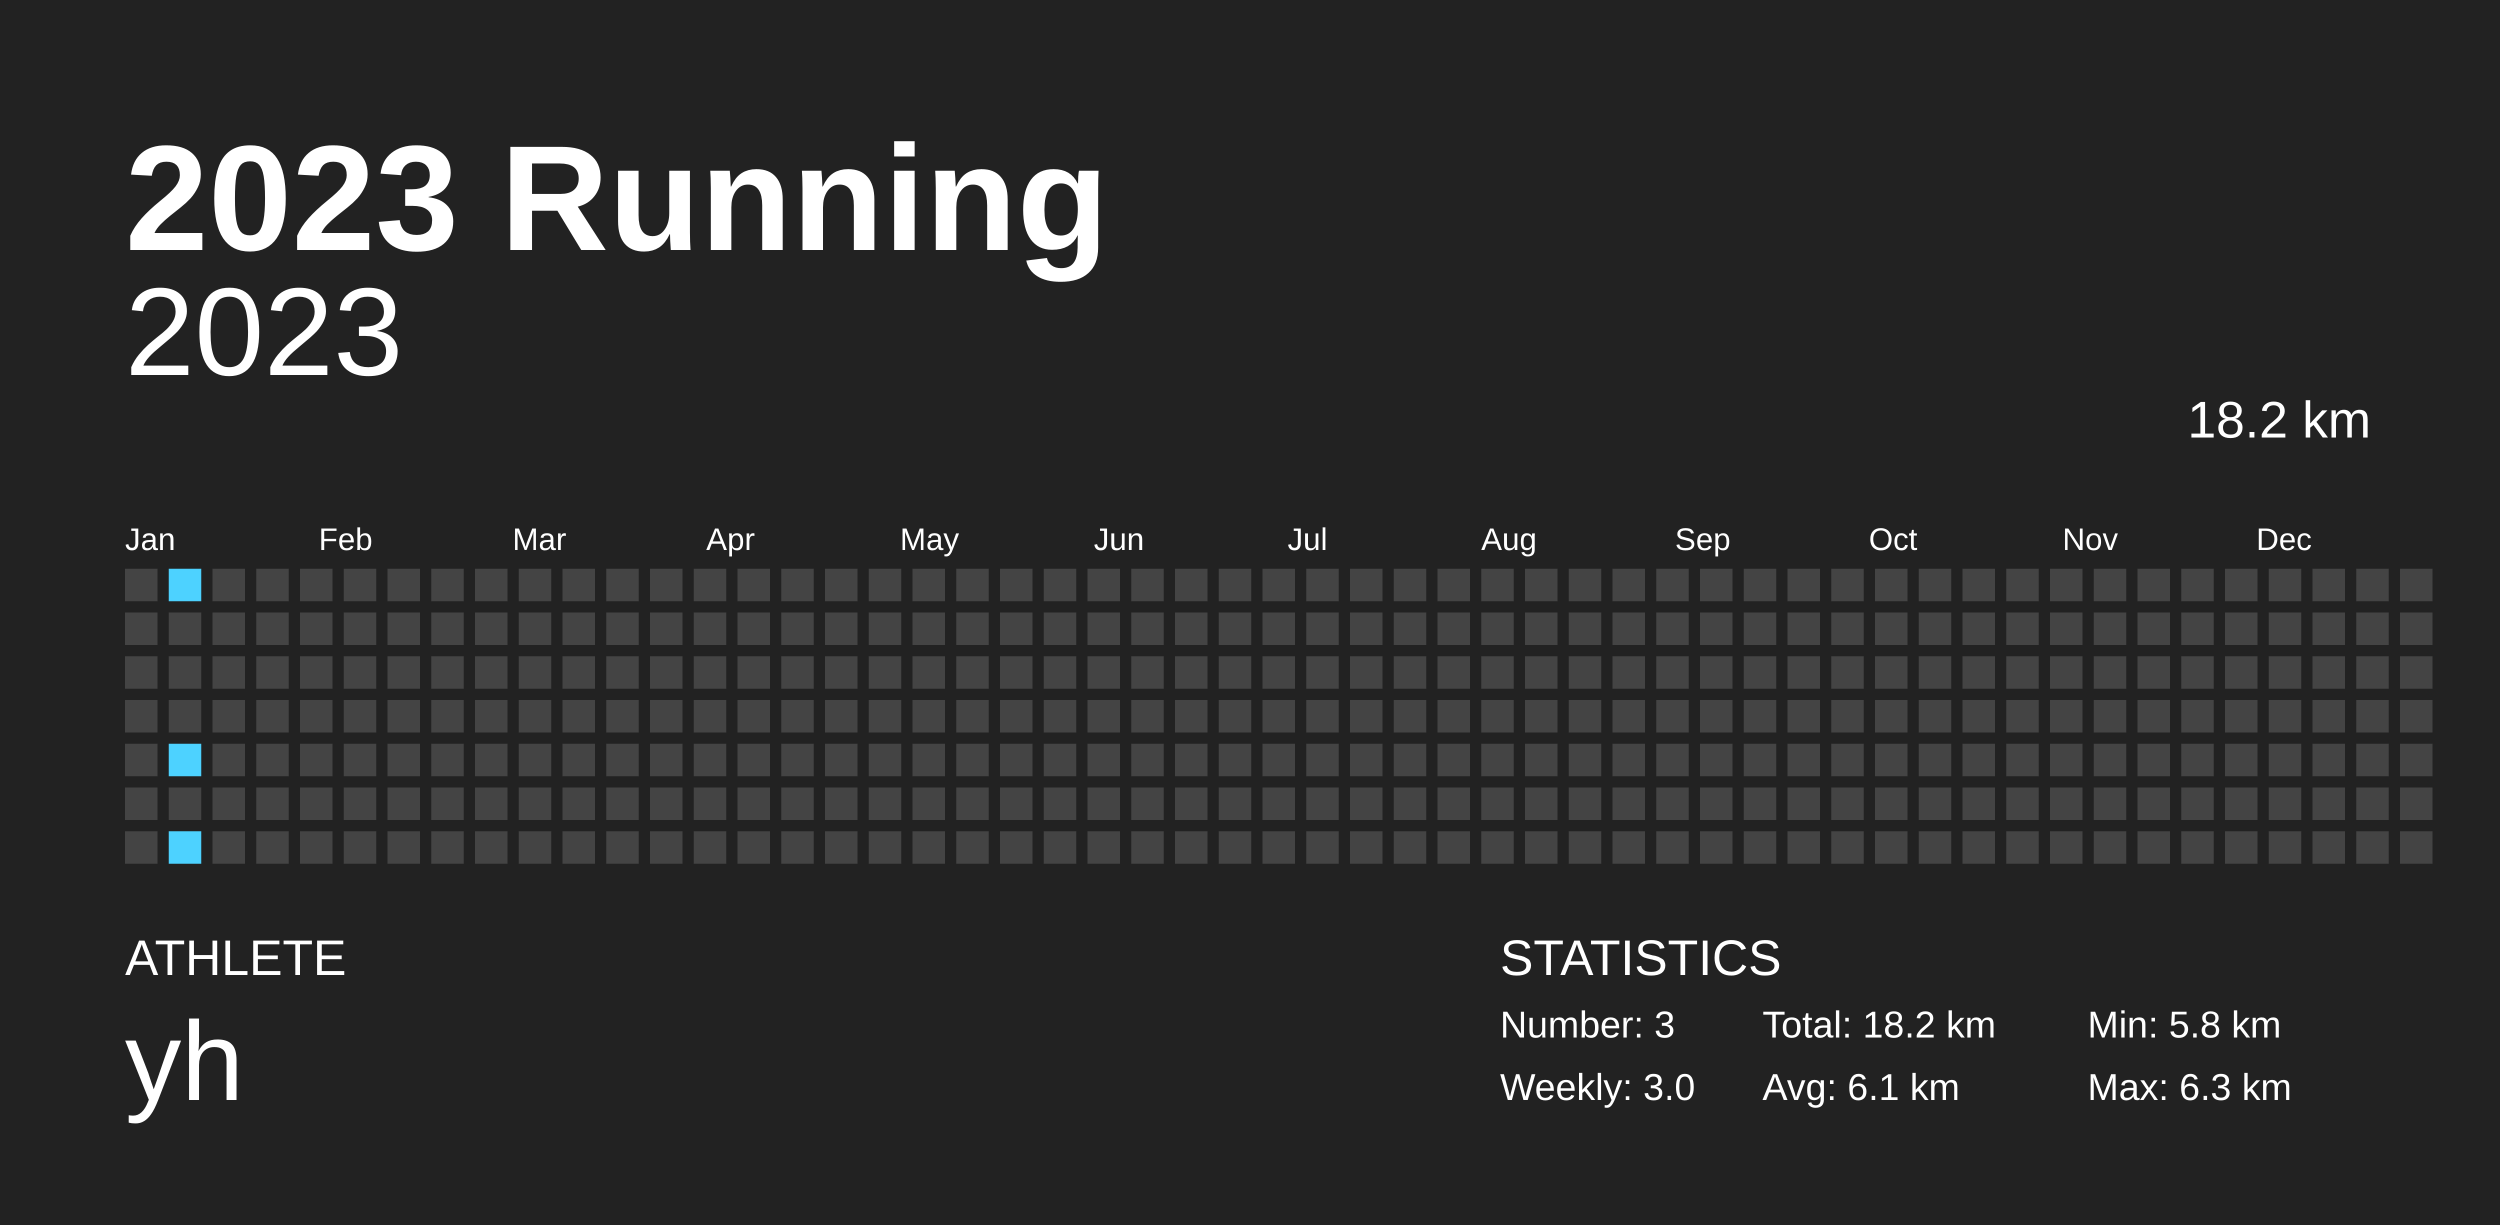
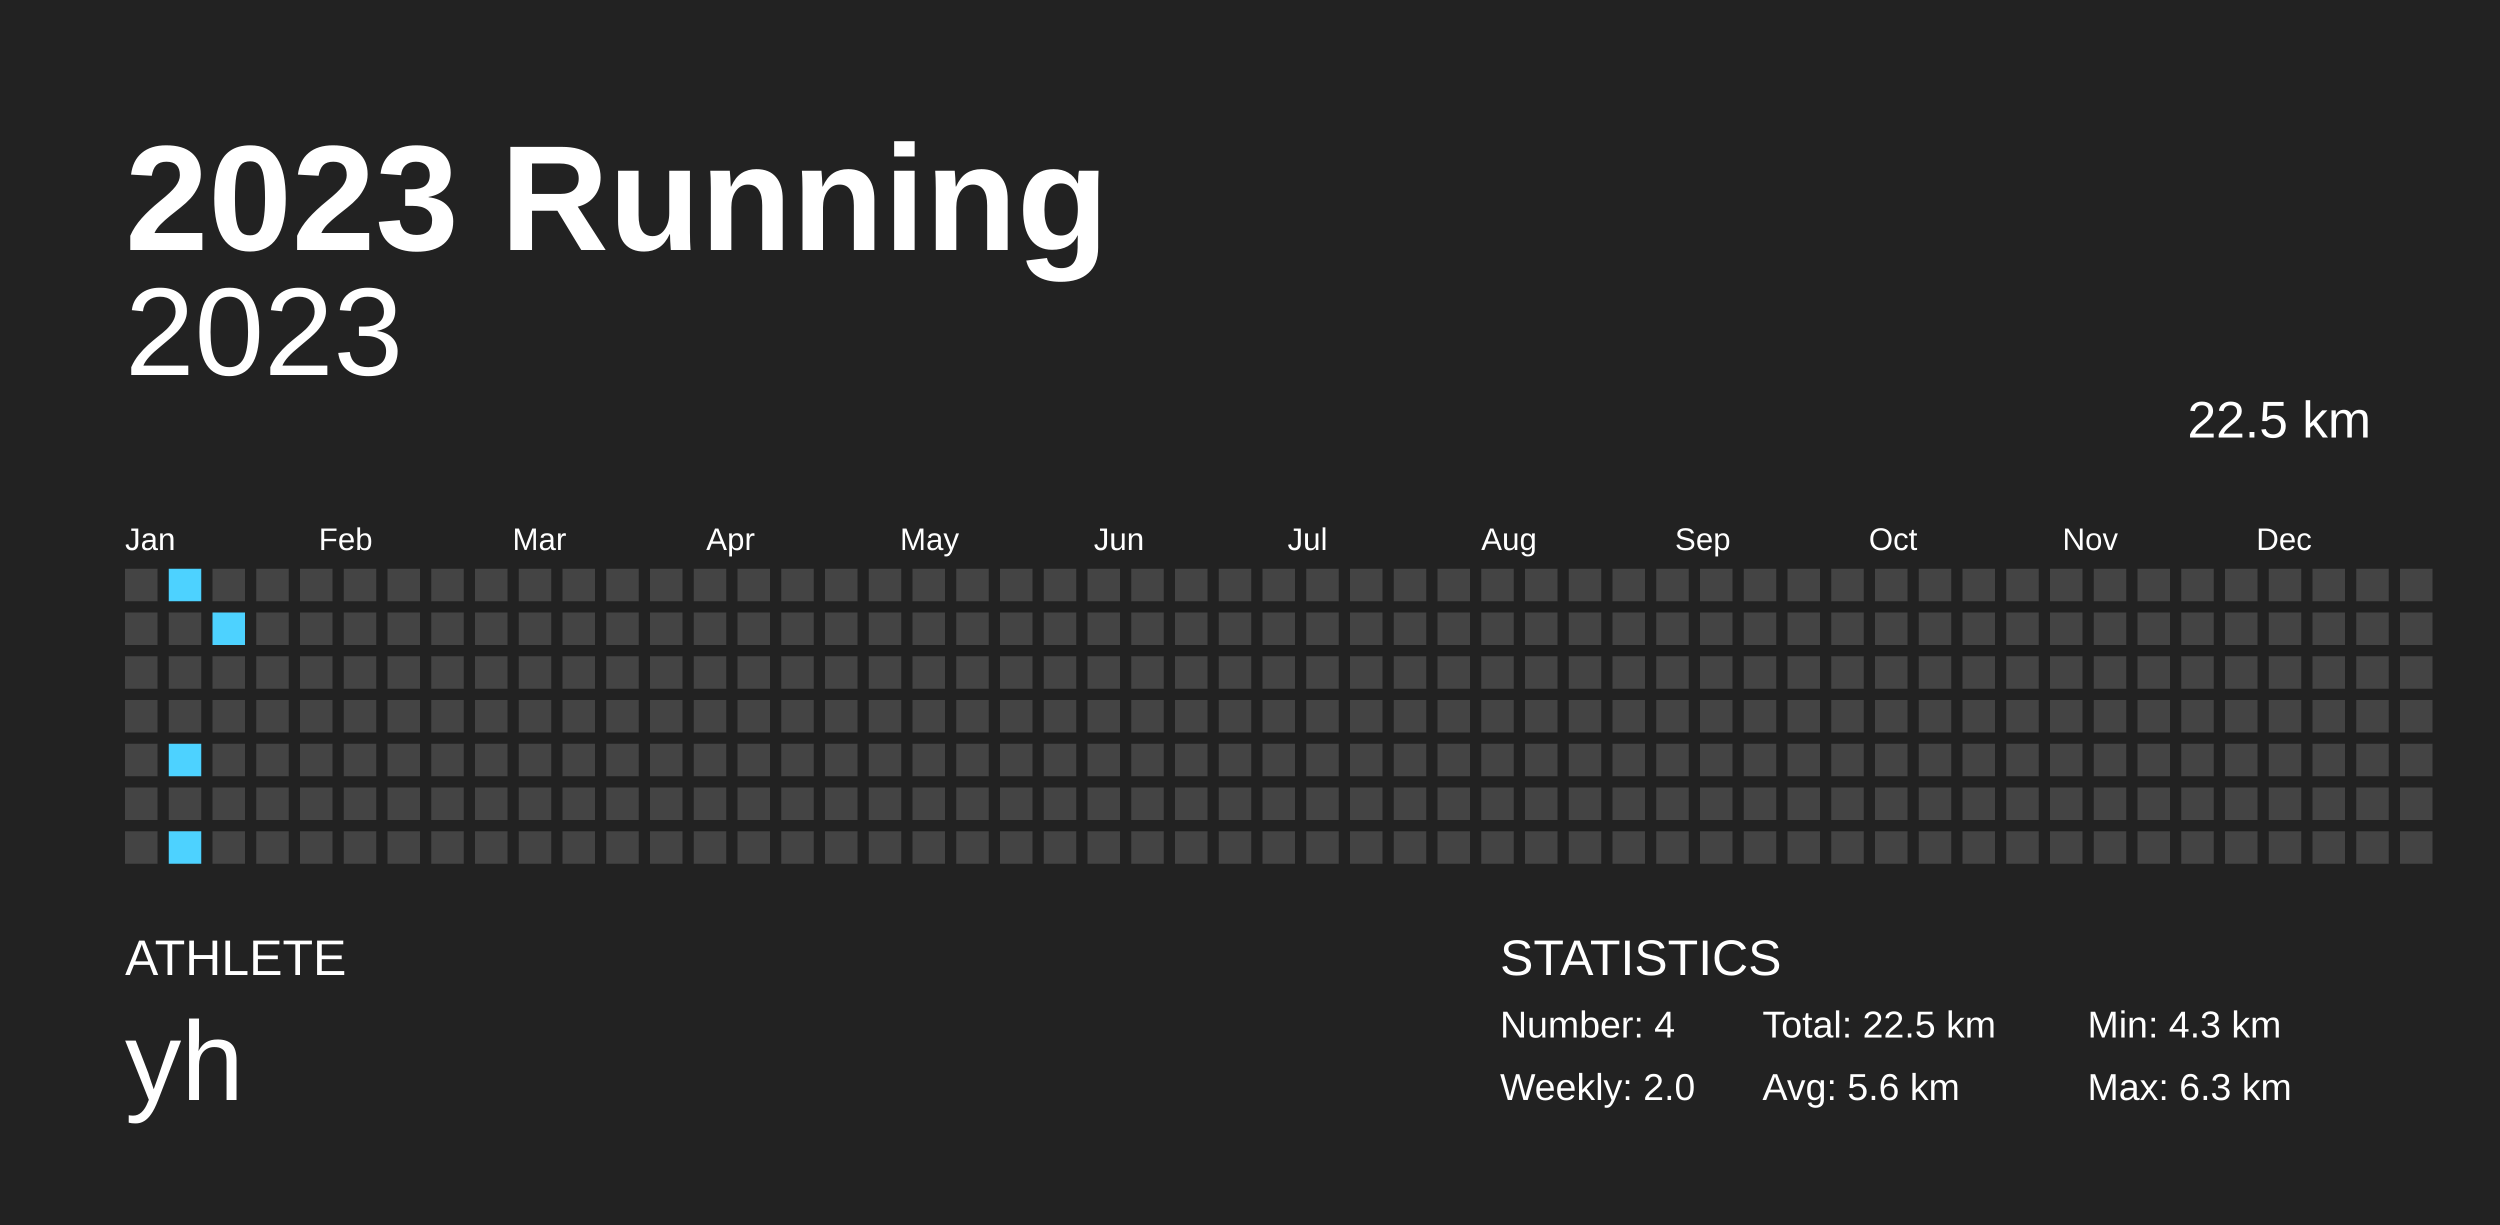
<svg xmlns="http://www.w3.org/2000/svg" baseProfile="full" height="98mm" version="1.1" viewBox="0,0,200,98" width="200mm">
  <defs />
  <rect fill="#222222" height="98" width="200" x="0" y="0" />
  <text fill="#FFFFFF" style="font-size:12px; font-family:Arial; font-weight:bold;" x="10" y="20">2023 Running</text>
  <text fill="#FFFFFF" style="font-size:4px; font-family:Arial" x="10" y="78">ATHLETE</text>
  <text fill="#FFFFFF" style="font-size:9px; font-family:Arial" x="10" y="88">yh</text>
  <text fill="#FFFFFF" style="font-size:4px; font-family:Arial" x="120" y="78">STATISTICS</text>
-   <text fill="#FFFFFF" style="font-size:3px; font-family:Arial" x="120" y="83">Number: 3</text>
-   <text fill="#FFFFFF" style="font-size:3px; font-family:Arial" x="120" y="88">Weekly: 3.0</text>
-   <text fill="#FFFFFF" style="font-size:3px; font-family:Arial" x="141" y="83">Total: 18.2 km</text>
-   <text fill="#FFFFFF" style="font-size:3px; font-family:Arial" x="141" y="88">Avg: 6.1 km</text>
-   <text fill="#FFFFFF" style="font-size:3px; font-family:Arial" x="167" y="83">Min: 5.8 km</text>
+   <text fill="#FFFFFF" style="font-size:3px; font-family:Arial" x="120" y="83">Number: 4</text>
+   <text fill="#FFFFFF" style="font-size:3px; font-family:Arial" x="120" y="88">Weekly: 2.0</text>
+   <text fill="#FFFFFF" style="font-size:3px; font-family:Arial" x="141" y="83">Total: 22.5 km</text>
+   <text fill="#FFFFFF" style="font-size:3px; font-family:Arial" x="141" y="88">Avg: 5.6 km</text>
+   <text fill="#FFFFFF" style="font-size:3px; font-family:Arial" x="167" y="83">Min: 4.3 km</text>
  <text fill="#FFFFFF" style="font-size:3px; font-family:Arial" x="167" y="88">Max: 6.3 km</text>
  <text alignment-baseline="hanging" fill="#FFFFFF" style="font-size:10.0px; font-family:Arial;" x="10" y="30">2023</text>
-   <text alignment-baseline="hanging" fill="#FFFFFF" style="font-size:4.125px; font-family:Arial;" x="175" y="35">18.2 km</text>
+   <text alignment-baseline="hanging" fill="#FFFFFF" style="font-size:4.125px; font-family:Arial;" x="175" y="35">22.5 km</text>
  <text fill="#FFFFFF" style="font-size:2.5px; font-family:Arial" x="10.0" y="44">Jan</text>
  <text fill="#FFFFFF" style="font-size:2.5px; font-family:Arial" x="25.5" y="44">Feb</text>
  <text fill="#FFFFFF" style="font-size:2.5px; font-family:Arial" x="41.0" y="44">Mar</text>
  <text fill="#FFFFFF" style="font-size:2.5px; font-family:Arial" x="56.5" y="44">Apr</text>
  <text fill="#FFFFFF" style="font-size:2.5px; font-family:Arial" x="72.0" y="44">May</text>
  <text fill="#FFFFFF" style="font-size:2.5px; font-family:Arial" x="87.5" y="44">Jun</text>
  <text fill="#FFFFFF" style="font-size:2.5px; font-family:Arial" x="103.0" y="44">Jul</text>
  <text fill="#FFFFFF" style="font-size:2.5px; font-family:Arial" x="118.5" y="44">Aug</text>
  <text fill="#FFFFFF" style="font-size:2.5px; font-family:Arial" x="134.0" y="44">Sep</text>
  <text fill="#FFFFFF" style="font-size:2.5px; font-family:Arial" x="149.5" y="44">Oct</text>
  <text fill="#FFFFFF" style="font-size:2.5px; font-family:Arial" x="165.0" y="44">Nov</text>
  <text fill="#FFFFFF" style="font-size:2.5px; font-family:Arial" x="180.5" y="44">Dec</text>
  <rect fill="#444444" height="2.6" width="2.6" x="10.0" y="45.5" />
  <rect fill="#444444" height="2.6" width="2.6" x="10.0" y="49.0" />
  <rect fill="#444444" height="2.6" width="2.6" x="10.0" y="52.5" />
  <rect fill="#444444" height="2.6" width="2.6" x="10.0" y="56.0" />
  <rect fill="#444444" height="2.6" width="2.6" x="10.0" y="59.5" />
  <rect fill="#444444" height="2.6" width="2.6" x="10.0" y="63.0" />
  <rect fill="#444444" height="2.6" width="2.6" x="10.0" y="66.5" />
  <rect fill="#4dd2ff" height="2.6" width="2.6" x="13.5" y="45.5" />
  <rect fill="#444444" height="2.6" width="2.6" x="13.5" y="49.0" />
  <rect fill="#444444" height="2.6" width="2.6" x="13.5" y="52.5" />
  <rect fill="#444444" height="2.6" width="2.6" x="13.5" y="56.0" />
  <rect fill="#4dd2ff" height="2.6" width="2.6" x="13.5" y="59.5" />
  <rect fill="#444444" height="2.6" width="2.6" x="13.5" y="63.0" />
  <rect fill="#4dd2ff" height="2.6" width="2.6" x="13.5" y="66.5" />
  <rect fill="#444444" height="2.6" width="2.6" x="17.0" y="45.5" />
-   <rect fill="#444444" height="2.6" width="2.6" x="17.0" y="49.0" />
+   <rect fill="#4dd2ff" height="2.6" width="2.6" x="17.0" y="49.0" />
  <rect fill="#444444" height="2.6" width="2.6" x="17.0" y="52.5" />
  <rect fill="#444444" height="2.6" width="2.6" x="17.0" y="56.0" />
  <rect fill="#444444" height="2.6" width="2.6" x="17.0" y="59.5" />
  <rect fill="#444444" height="2.6" width="2.6" x="17.0" y="63.0" />
  <rect fill="#444444" height="2.6" width="2.6" x="17.0" y="66.5" />
  <rect fill="#444444" height="2.6" width="2.6" x="20.5" y="45.5" />
  <rect fill="#444444" height="2.6" width="2.6" x="20.5" y="49.0" />
  <rect fill="#444444" height="2.6" width="2.6" x="20.5" y="52.5" />
  <rect fill="#444444" height="2.6" width="2.6" x="20.5" y="56.0" />
  <rect fill="#444444" height="2.6" width="2.6" x="20.5" y="59.5" />
  <rect fill="#444444" height="2.6" width="2.6" x="20.5" y="63.0" />
  <rect fill="#444444" height="2.6" width="2.6" x="20.5" y="66.5" />
  <rect fill="#444444" height="2.6" width="2.6" x="24.0" y="45.5" />
  <rect fill="#444444" height="2.6" width="2.6" x="24.0" y="49.0" />
  <rect fill="#444444" height="2.6" width="2.6" x="24.0" y="52.5" />
  <rect fill="#444444" height="2.6" width="2.6" x="24.0" y="56.0" />
  <rect fill="#444444" height="2.6" width="2.6" x="24.0" y="59.5" />
  <rect fill="#444444" height="2.6" width="2.6" x="24.0" y="63.0" />
  <rect fill="#444444" height="2.6" width="2.6" x="24.0" y="66.5" />
  <rect fill="#444444" height="2.6" width="2.6" x="27.5" y="45.5" />
  <rect fill="#444444" height="2.6" width="2.6" x="27.5" y="49.0" />
  <rect fill="#444444" height="2.6" width="2.6" x="27.5" y="52.5" />
  <rect fill="#444444" height="2.6" width="2.6" x="27.5" y="56.0" />
  <rect fill="#444444" height="2.6" width="2.6" x="27.5" y="59.5" />
  <rect fill="#444444" height="2.6" width="2.6" x="27.5" y="63.0" />
  <rect fill="#444444" height="2.6" width="2.6" x="27.5" y="66.5" />
  <rect fill="#444444" height="2.6" width="2.6" x="31.0" y="45.5" />
  <rect fill="#444444" height="2.6" width="2.6" x="31.0" y="49.0" />
  <rect fill="#444444" height="2.6" width="2.6" x="31.0" y="52.5" />
  <rect fill="#444444" height="2.6" width="2.6" x="31.0" y="56.0" />
  <rect fill="#444444" height="2.6" width="2.6" x="31.0" y="59.5" />
  <rect fill="#444444" height="2.6" width="2.6" x="31.0" y="63.0" />
  <rect fill="#444444" height="2.6" width="2.6" x="31.0" y="66.5" />
  <rect fill="#444444" height="2.6" width="2.6" x="34.5" y="45.5" />
  <rect fill="#444444" height="2.6" width="2.6" x="34.5" y="49.0" />
  <rect fill="#444444" height="2.6" width="2.6" x="34.5" y="52.5" />
  <rect fill="#444444" height="2.6" width="2.6" x="34.5" y="56.0" />
  <rect fill="#444444" height="2.6" width="2.6" x="34.5" y="59.5" />
  <rect fill="#444444" height="2.6" width="2.6" x="34.5" y="63.0" />
  <rect fill="#444444" height="2.6" width="2.6" x="34.5" y="66.5" />
  <rect fill="#444444" height="2.6" width="2.6" x="38.0" y="45.5" />
  <rect fill="#444444" height="2.6" width="2.6" x="38.0" y="49.0" />
  <rect fill="#444444" height="2.6" width="2.6" x="38.0" y="52.5" />
  <rect fill="#444444" height="2.6" width="2.6" x="38.0" y="56.0" />
  <rect fill="#444444" height="2.6" width="2.6" x="38.0" y="59.5" />
  <rect fill="#444444" height="2.6" width="2.6" x="38.0" y="63.0" />
  <rect fill="#444444" height="2.6" width="2.6" x="38.0" y="66.5" />
  <rect fill="#444444" height="2.6" width="2.6" x="41.5" y="45.5" />
  <rect fill="#444444" height="2.6" width="2.6" x="41.5" y="49.0" />
  <rect fill="#444444" height="2.6" width="2.6" x="41.5" y="52.5" />
  <rect fill="#444444" height="2.6" width="2.6" x="41.5" y="56.0" />
  <rect fill="#444444" height="2.6" width="2.6" x="41.5" y="59.5" />
  <rect fill="#444444" height="2.6" width="2.6" x="41.5" y="63.0" />
  <rect fill="#444444" height="2.6" width="2.6" x="41.5" y="66.5" />
  <rect fill="#444444" height="2.6" width="2.6" x="45.0" y="45.5" />
  <rect fill="#444444" height="2.6" width="2.6" x="45.0" y="49.0" />
  <rect fill="#444444" height="2.6" width="2.6" x="45.0" y="52.5" />
  <rect fill="#444444" height="2.6" width="2.6" x="45.0" y="56.0" />
  <rect fill="#444444" height="2.6" width="2.6" x="45.0" y="59.5" />
  <rect fill="#444444" height="2.6" width="2.6" x="45.0" y="63.0" />
  <rect fill="#444444" height="2.6" width="2.6" x="45.0" y="66.5" />
  <rect fill="#444444" height="2.6" width="2.6" x="48.5" y="45.5" />
  <rect fill="#444444" height="2.6" width="2.6" x="48.5" y="49.0" />
  <rect fill="#444444" height="2.6" width="2.6" x="48.5" y="52.5" />
  <rect fill="#444444" height="2.6" width="2.6" x="48.5" y="56.0" />
  <rect fill="#444444" height="2.6" width="2.6" x="48.5" y="59.5" />
  <rect fill="#444444" height="2.6" width="2.6" x="48.5" y="63.0" />
  <rect fill="#444444" height="2.6" width="2.6" x="48.5" y="66.5" />
  <rect fill="#444444" height="2.6" width="2.6" x="52.0" y="45.5" />
  <rect fill="#444444" height="2.6" width="2.6" x="52.0" y="49.0" />
  <rect fill="#444444" height="2.6" width="2.6" x="52.0" y="52.5" />
  <rect fill="#444444" height="2.6" width="2.6" x="52.0" y="56.0" />
  <rect fill="#444444" height="2.6" width="2.6" x="52.0" y="59.5" />
  <rect fill="#444444" height="2.6" width="2.6" x="52.0" y="63.0" />
  <rect fill="#444444" height="2.6" width="2.6" x="52.0" y="66.5" />
  <rect fill="#444444" height="2.6" width="2.6" x="55.5" y="45.5" />
  <rect fill="#444444" height="2.6" width="2.6" x="55.5" y="49.0" />
  <rect fill="#444444" height="2.6" width="2.6" x="55.5" y="52.5" />
  <rect fill="#444444" height="2.6" width="2.6" x="55.5" y="56.0" />
  <rect fill="#444444" height="2.6" width="2.6" x="55.5" y="59.5" />
  <rect fill="#444444" height="2.6" width="2.6" x="55.5" y="63.0" />
  <rect fill="#444444" height="2.6" width="2.6" x="55.5" y="66.5" />
  <rect fill="#444444" height="2.6" width="2.6" x="59.0" y="45.5" />
  <rect fill="#444444" height="2.6" width="2.6" x="59.0" y="49.0" />
  <rect fill="#444444" height="2.6" width="2.6" x="59.0" y="52.5" />
  <rect fill="#444444" height="2.6" width="2.6" x="59.0" y="56.0" />
  <rect fill="#444444" height="2.6" width="2.6" x="59.0" y="59.5" />
  <rect fill="#444444" height="2.6" width="2.6" x="59.0" y="63.0" />
  <rect fill="#444444" height="2.6" width="2.6" x="59.0" y="66.5" />
  <rect fill="#444444" height="2.6" width="2.6" x="62.5" y="45.5" />
  <rect fill="#444444" height="2.6" width="2.6" x="62.5" y="49.0" />
  <rect fill="#444444" height="2.6" width="2.6" x="62.5" y="52.5" />
  <rect fill="#444444" height="2.6" width="2.6" x="62.5" y="56.0" />
  <rect fill="#444444" height="2.6" width="2.6" x="62.5" y="59.5" />
  <rect fill="#444444" height="2.6" width="2.6" x="62.5" y="63.0" />
  <rect fill="#444444" height="2.6" width="2.6" x="62.5" y="66.5" />
  <rect fill="#444444" height="2.6" width="2.6" x="66.0" y="45.5" />
  <rect fill="#444444" height="2.6" width="2.6" x="66.0" y="49.0" />
  <rect fill="#444444" height="2.6" width="2.6" x="66.0" y="52.5" />
  <rect fill="#444444" height="2.6" width="2.6" x="66.0" y="56.0" />
  <rect fill="#444444" height="2.6" width="2.6" x="66.0" y="59.5" />
  <rect fill="#444444" height="2.6" width="2.6" x="66.0" y="63.0" />
  <rect fill="#444444" height="2.6" width="2.6" x="66.0" y="66.5" />
  <rect fill="#444444" height="2.6" width="2.6" x="69.5" y="45.5" />
  <rect fill="#444444" height="2.6" width="2.6" x="69.5" y="49.0" />
  <rect fill="#444444" height="2.6" width="2.6" x="69.5" y="52.5" />
  <rect fill="#444444" height="2.6" width="2.6" x="69.5" y="56.0" />
  <rect fill="#444444" height="2.6" width="2.6" x="69.5" y="59.5" />
  <rect fill="#444444" height="2.6" width="2.6" x="69.5" y="63.0" />
  <rect fill="#444444" height="2.6" width="2.6" x="69.5" y="66.5" />
  <rect fill="#444444" height="2.6" width="2.6" x="73.0" y="45.5" />
  <rect fill="#444444" height="2.6" width="2.6" x="73.0" y="49.0" />
  <rect fill="#444444" height="2.6" width="2.6" x="73.0" y="52.5" />
  <rect fill="#444444" height="2.6" width="2.6" x="73.0" y="56.0" />
  <rect fill="#444444" height="2.6" width="2.6" x="73.0" y="59.5" />
  <rect fill="#444444" height="2.6" width="2.6" x="73.0" y="63.0" />
  <rect fill="#444444" height="2.6" width="2.6" x="73.0" y="66.5" />
  <rect fill="#444444" height="2.6" width="2.6" x="76.5" y="45.5" />
  <rect fill="#444444" height="2.6" width="2.6" x="76.5" y="49.0" />
  <rect fill="#444444" height="2.6" width="2.6" x="76.5" y="52.5" />
  <rect fill="#444444" height="2.6" width="2.6" x="76.5" y="56.0" />
  <rect fill="#444444" height="2.6" width="2.6" x="76.5" y="59.5" />
  <rect fill="#444444" height="2.6" width="2.6" x="76.5" y="63.0" />
  <rect fill="#444444" height="2.6" width="2.6" x="76.5" y="66.5" />
  <rect fill="#444444" height="2.6" width="2.6" x="80.0" y="45.5" />
  <rect fill="#444444" height="2.6" width="2.6" x="80.0" y="49.0" />
  <rect fill="#444444" height="2.6" width="2.6" x="80.0" y="52.5" />
  <rect fill="#444444" height="2.6" width="2.6" x="80.0" y="56.0" />
  <rect fill="#444444" height="2.6" width="2.6" x="80.0" y="59.5" />
  <rect fill="#444444" height="2.6" width="2.6" x="80.0" y="63.0" />
  <rect fill="#444444" height="2.6" width="2.6" x="80.0" y="66.5" />
  <rect fill="#444444" height="2.6" width="2.6" x="83.5" y="45.5" />
  <rect fill="#444444" height="2.6" width="2.6" x="83.5" y="49.0" />
  <rect fill="#444444" height="2.6" width="2.6" x="83.5" y="52.5" />
  <rect fill="#444444" height="2.6" width="2.6" x="83.5" y="56.0" />
  <rect fill="#444444" height="2.6" width="2.6" x="83.5" y="59.5" />
  <rect fill="#444444" height="2.6" width="2.6" x="83.5" y="63.0" />
  <rect fill="#444444" height="2.6" width="2.6" x="83.5" y="66.5" />
  <rect fill="#444444" height="2.6" width="2.6" x="87.0" y="45.5" />
  <rect fill="#444444" height="2.6" width="2.6" x="87.0" y="49.0" />
  <rect fill="#444444" height="2.6" width="2.6" x="87.0" y="52.5" />
  <rect fill="#444444" height="2.6" width="2.6" x="87.0" y="56.0" />
  <rect fill="#444444" height="2.6" width="2.6" x="87.0" y="59.5" />
  <rect fill="#444444" height="2.6" width="2.6" x="87.0" y="63.0" />
  <rect fill="#444444" height="2.6" width="2.6" x="87.0" y="66.5" />
  <rect fill="#444444" height="2.6" width="2.6" x="90.5" y="45.5" />
  <rect fill="#444444" height="2.6" width="2.6" x="90.5" y="49.0" />
  <rect fill="#444444" height="2.6" width="2.6" x="90.5" y="52.5" />
  <rect fill="#444444" height="2.6" width="2.6" x="90.5" y="56.0" />
  <rect fill="#444444" height="2.6" width="2.6" x="90.5" y="59.5" />
  <rect fill="#444444" height="2.6" width="2.6" x="90.5" y="63.0" />
  <rect fill="#444444" height="2.6" width="2.6" x="90.5" y="66.5" />
  <rect fill="#444444" height="2.6" width="2.6" x="94.0" y="45.5" />
  <rect fill="#444444" height="2.6" width="2.6" x="94.0" y="49.0" />
  <rect fill="#444444" height="2.6" width="2.6" x="94.0" y="52.5" />
  <rect fill="#444444" height="2.6" width="2.6" x="94.0" y="56.0" />
  <rect fill="#444444" height="2.6" width="2.6" x="94.0" y="59.5" />
  <rect fill="#444444" height="2.6" width="2.6" x="94.0" y="63.0" />
  <rect fill="#444444" height="2.6" width="2.6" x="94.0" y="66.5" />
  <rect fill="#444444" height="2.6" width="2.6" x="97.5" y="45.5" />
  <rect fill="#444444" height="2.6" width="2.6" x="97.5" y="49.0" />
  <rect fill="#444444" height="2.6" width="2.6" x="97.5" y="52.5" />
  <rect fill="#444444" height="2.6" width="2.6" x="97.5" y="56.0" />
  <rect fill="#444444" height="2.6" width="2.6" x="97.5" y="59.5" />
  <rect fill="#444444" height="2.6" width="2.6" x="97.5" y="63.0" />
  <rect fill="#444444" height="2.6" width="2.6" x="97.5" y="66.5" />
  <rect fill="#444444" height="2.6" width="2.6" x="101.0" y="45.5" />
  <rect fill="#444444" height="2.6" width="2.6" x="101.0" y="49.0" />
  <rect fill="#444444" height="2.6" width="2.6" x="101.0" y="52.5" />
  <rect fill="#444444" height="2.6" width="2.6" x="101.0" y="56.0" />
  <rect fill="#444444" height="2.6" width="2.6" x="101.0" y="59.5" />
  <rect fill="#444444" height="2.6" width="2.6" x="101.0" y="63.0" />
  <rect fill="#444444" height="2.6" width="2.6" x="101.0" y="66.5" />
  <rect fill="#444444" height="2.6" width="2.6" x="104.5" y="45.5" />
  <rect fill="#444444" height="2.6" width="2.6" x="104.5" y="49.0" />
  <rect fill="#444444" height="2.6" width="2.6" x="104.5" y="52.5" />
  <rect fill="#444444" height="2.6" width="2.6" x="104.5" y="56.0" />
  <rect fill="#444444" height="2.6" width="2.6" x="104.5" y="59.5" />
  <rect fill="#444444" height="2.6" width="2.6" x="104.5" y="63.0" />
  <rect fill="#444444" height="2.6" width="2.6" x="104.5" y="66.5" />
  <rect fill="#444444" height="2.6" width="2.6" x="108.0" y="45.5" />
  <rect fill="#444444" height="2.6" width="2.6" x="108.0" y="49.0" />
  <rect fill="#444444" height="2.6" width="2.6" x="108.0" y="52.5" />
  <rect fill="#444444" height="2.6" width="2.6" x="108.0" y="56.0" />
  <rect fill="#444444" height="2.6" width="2.6" x="108.0" y="59.5" />
  <rect fill="#444444" height="2.6" width="2.6" x="108.0" y="63.0" />
  <rect fill="#444444" height="2.6" width="2.6" x="108.0" y="66.5" />
  <rect fill="#444444" height="2.6" width="2.6" x="111.5" y="45.5" />
  <rect fill="#444444" height="2.6" width="2.6" x="111.5" y="49.0" />
  <rect fill="#444444" height="2.6" width="2.6" x="111.5" y="52.5" />
  <rect fill="#444444" height="2.6" width="2.6" x="111.5" y="56.0" />
  <rect fill="#444444" height="2.6" width="2.6" x="111.5" y="59.5" />
  <rect fill="#444444" height="2.6" width="2.6" x="111.5" y="63.0" />
  <rect fill="#444444" height="2.6" width="2.6" x="111.5" y="66.5" />
  <rect fill="#444444" height="2.6" width="2.6" x="115.0" y="45.5" />
  <rect fill="#444444" height="2.6" width="2.6" x="115.0" y="49.0" />
  <rect fill="#444444" height="2.6" width="2.6" x="115.0" y="52.5" />
  <rect fill="#444444" height="2.6" width="2.6" x="115.0" y="56.0" />
  <rect fill="#444444" height="2.6" width="2.6" x="115.0" y="59.5" />
  <rect fill="#444444" height="2.6" width="2.6" x="115.0" y="63.0" />
  <rect fill="#444444" height="2.6" width="2.6" x="115.0" y="66.5" />
  <rect fill="#444444" height="2.6" width="2.6" x="118.5" y="45.5" />
  <rect fill="#444444" height="2.6" width="2.6" x="118.5" y="49.0" />
  <rect fill="#444444" height="2.6" width="2.6" x="118.5" y="52.5" />
  <rect fill="#444444" height="2.6" width="2.6" x="118.5" y="56.0" />
  <rect fill="#444444" height="2.6" width="2.6" x="118.5" y="59.5" />
  <rect fill="#444444" height="2.6" width="2.6" x="118.5" y="63.0" />
  <rect fill="#444444" height="2.6" width="2.6" x="118.5" y="66.5" />
  <rect fill="#444444" height="2.6" width="2.6" x="122.0" y="45.5" />
  <rect fill="#444444" height="2.6" width="2.6" x="122.0" y="49.0" />
  <rect fill="#444444" height="2.6" width="2.6" x="122.0" y="52.5" />
  <rect fill="#444444" height="2.6" width="2.6" x="122.0" y="56.0" />
  <rect fill="#444444" height="2.6" width="2.6" x="122.0" y="59.5" />
  <rect fill="#444444" height="2.6" width="2.6" x="122.0" y="63.0" />
  <rect fill="#444444" height="2.6" width="2.6" x="122.0" y="66.5" />
  <rect fill="#444444" height="2.6" width="2.6" x="125.5" y="45.5" />
  <rect fill="#444444" height="2.6" width="2.6" x="125.5" y="49.0" />
  <rect fill="#444444" height="2.6" width="2.6" x="125.5" y="52.5" />
  <rect fill="#444444" height="2.6" width="2.6" x="125.5" y="56.0" />
  <rect fill="#444444" height="2.6" width="2.6" x="125.5" y="59.5" />
  <rect fill="#444444" height="2.6" width="2.6" x="125.5" y="63.0" />
  <rect fill="#444444" height="2.6" width="2.6" x="125.5" y="66.5" />
  <rect fill="#444444" height="2.6" width="2.6" x="129.0" y="45.5" />
  <rect fill="#444444" height="2.6" width="2.6" x="129.0" y="49.0" />
  <rect fill="#444444" height="2.6" width="2.6" x="129.0" y="52.5" />
  <rect fill="#444444" height="2.6" width="2.6" x="129.0" y="56.0" />
  <rect fill="#444444" height="2.6" width="2.6" x="129.0" y="59.5" />
  <rect fill="#444444" height="2.6" width="2.6" x="129.0" y="63.0" />
  <rect fill="#444444" height="2.6" width="2.6" x="129.0" y="66.5" />
  <rect fill="#444444" height="2.6" width="2.6" x="132.5" y="45.5" />
  <rect fill="#444444" height="2.6" width="2.6" x="132.5" y="49.0" />
  <rect fill="#444444" height="2.6" width="2.6" x="132.5" y="52.5" />
  <rect fill="#444444" height="2.6" width="2.6" x="132.5" y="56.0" />
  <rect fill="#444444" height="2.6" width="2.6" x="132.5" y="59.5" />
  <rect fill="#444444" height="2.6" width="2.6" x="132.5" y="63.0" />
  <rect fill="#444444" height="2.6" width="2.6" x="132.5" y="66.5" />
  <rect fill="#444444" height="2.6" width="2.6" x="136.0" y="45.5" />
  <rect fill="#444444" height="2.6" width="2.6" x="136.0" y="49.0" />
  <rect fill="#444444" height="2.6" width="2.6" x="136.0" y="52.5" />
  <rect fill="#444444" height="2.6" width="2.6" x="136.0" y="56.0" />
  <rect fill="#444444" height="2.6" width="2.6" x="136.0" y="59.5" />
  <rect fill="#444444" height="2.6" width="2.6" x="136.0" y="63.0" />
  <rect fill="#444444" height="2.6" width="2.6" x="136.0" y="66.5" />
  <rect fill="#444444" height="2.6" width="2.6" x="139.5" y="45.5" />
  <rect fill="#444444" height="2.6" width="2.6" x="139.5" y="49.0" />
  <rect fill="#444444" height="2.6" width="2.6" x="139.5" y="52.5" />
  <rect fill="#444444" height="2.6" width="2.6" x="139.5" y="56.0" />
  <rect fill="#444444" height="2.6" width="2.6" x="139.5" y="59.5" />
  <rect fill="#444444" height="2.6" width="2.6" x="139.5" y="63.0" />
  <rect fill="#444444" height="2.6" width="2.6" x="139.5" y="66.5" />
  <rect fill="#444444" height="2.6" width="2.6" x="143.0" y="45.5" />
  <rect fill="#444444" height="2.6" width="2.6" x="143.0" y="49.0" />
  <rect fill="#444444" height="2.6" width="2.6" x="143.0" y="52.5" />
  <rect fill="#444444" height="2.6" width="2.6" x="143.0" y="56.0" />
  <rect fill="#444444" height="2.6" width="2.6" x="143.0" y="59.5" />
  <rect fill="#444444" height="2.6" width="2.6" x="143.0" y="63.0" />
  <rect fill="#444444" height="2.6" width="2.6" x="143.0" y="66.5" />
  <rect fill="#444444" height="2.6" width="2.6" x="146.5" y="45.5" />
  <rect fill="#444444" height="2.6" width="2.6" x="146.5" y="49.0" />
  <rect fill="#444444" height="2.6" width="2.6" x="146.5" y="52.5" />
  <rect fill="#444444" height="2.6" width="2.6" x="146.5" y="56.0" />
  <rect fill="#444444" height="2.6" width="2.6" x="146.5" y="59.5" />
  <rect fill="#444444" height="2.6" width="2.6" x="146.5" y="63.0" />
  <rect fill="#444444" height="2.6" width="2.6" x="146.5" y="66.5" />
  <rect fill="#444444" height="2.6" width="2.6" x="150.0" y="45.5" />
  <rect fill="#444444" height="2.6" width="2.6" x="150.0" y="49.0" />
  <rect fill="#444444" height="2.6" width="2.6" x="150.0" y="52.5" />
  <rect fill="#444444" height="2.6" width="2.6" x="150.0" y="56.0" />
  <rect fill="#444444" height="2.6" width="2.6" x="150.0" y="59.5" />
  <rect fill="#444444" height="2.6" width="2.6" x="150.0" y="63.0" />
  <rect fill="#444444" height="2.6" width="2.6" x="150.0" y="66.5" />
  <rect fill="#444444" height="2.6" width="2.6" x="153.5" y="45.5" />
  <rect fill="#444444" height="2.6" width="2.6" x="153.5" y="49.0" />
  <rect fill="#444444" height="2.6" width="2.6" x="153.5" y="52.5" />
  <rect fill="#444444" height="2.6" width="2.6" x="153.5" y="56.0" />
  <rect fill="#444444" height="2.6" width="2.6" x="153.5" y="59.5" />
  <rect fill="#444444" height="2.6" width="2.6" x="153.5" y="63.0" />
  <rect fill="#444444" height="2.6" width="2.6" x="153.5" y="66.5" />
  <rect fill="#444444" height="2.6" width="2.6" x="157.0" y="45.5" />
  <rect fill="#444444" height="2.6" width="2.6" x="157.0" y="49.0" />
  <rect fill="#444444" height="2.6" width="2.6" x="157.0" y="52.5" />
  <rect fill="#444444" height="2.6" width="2.6" x="157.0" y="56.0" />
  <rect fill="#444444" height="2.6" width="2.6" x="157.0" y="59.5" />
  <rect fill="#444444" height="2.6" width="2.6" x="157.0" y="63.0" />
  <rect fill="#444444" height="2.6" width="2.6" x="157.0" y="66.5" />
  <rect fill="#444444" height="2.6" width="2.6" x="160.5" y="45.5" />
  <rect fill="#444444" height="2.6" width="2.6" x="160.5" y="49.0" />
  <rect fill="#444444" height="2.6" width="2.6" x="160.5" y="52.5" />
  <rect fill="#444444" height="2.6" width="2.6" x="160.5" y="56.0" />
  <rect fill="#444444" height="2.6" width="2.6" x="160.5" y="59.5" />
  <rect fill="#444444" height="2.6" width="2.6" x="160.5" y="63.0" />
  <rect fill="#444444" height="2.6" width="2.6" x="160.5" y="66.5" />
  <rect fill="#444444" height="2.6" width="2.6" x="164.0" y="45.5" />
  <rect fill="#444444" height="2.6" width="2.6" x="164.0" y="49.0" />
  <rect fill="#444444" height="2.6" width="2.6" x="164.0" y="52.5" />
  <rect fill="#444444" height="2.6" width="2.6" x="164.0" y="56.0" />
  <rect fill="#444444" height="2.6" width="2.6" x="164.0" y="59.5" />
  <rect fill="#444444" height="2.6" width="2.6" x="164.0" y="63.0" />
  <rect fill="#444444" height="2.6" width="2.6" x="164.0" y="66.5" />
  <rect fill="#444444" height="2.6" width="2.6" x="167.5" y="45.5" />
  <rect fill="#444444" height="2.6" width="2.6" x="167.5" y="49.0" />
  <rect fill="#444444" height="2.6" width="2.6" x="167.5" y="52.5" />
  <rect fill="#444444" height="2.6" width="2.6" x="167.5" y="56.0" />
  <rect fill="#444444" height="2.6" width="2.6" x="167.5" y="59.5" />
  <rect fill="#444444" height="2.6" width="2.6" x="167.5" y="63.0" />
  <rect fill="#444444" height="2.6" width="2.6" x="167.5" y="66.5" />
  <rect fill="#444444" height="2.6" width="2.6" x="171.0" y="45.5" />
  <rect fill="#444444" height="2.6" width="2.6" x="171.0" y="49.0" />
  <rect fill="#444444" height="2.6" width="2.6" x="171.0" y="52.5" />
  <rect fill="#444444" height="2.6" width="2.6" x="171.0" y="56.0" />
  <rect fill="#444444" height="2.6" width="2.6" x="171.0" y="59.5" />
  <rect fill="#444444" height="2.6" width="2.6" x="171.0" y="63.0" />
  <rect fill="#444444" height="2.6" width="2.6" x="171.0" y="66.5" />
  <rect fill="#444444" height="2.6" width="2.6" x="174.5" y="45.5" />
  <rect fill="#444444" height="2.6" width="2.6" x="174.5" y="49.0" />
  <rect fill="#444444" height="2.6" width="2.6" x="174.5" y="52.5" />
  <rect fill="#444444" height="2.6" width="2.6" x="174.5" y="56.0" />
  <rect fill="#444444" height="2.6" width="2.6" x="174.5" y="59.5" />
  <rect fill="#444444" height="2.6" width="2.6" x="174.5" y="63.0" />
  <rect fill="#444444" height="2.6" width="2.6" x="174.5" y="66.5" />
  <rect fill="#444444" height="2.6" width="2.6" x="178.0" y="45.5" />
  <rect fill="#444444" height="2.6" width="2.6" x="178.0" y="49.0" />
  <rect fill="#444444" height="2.6" width="2.6" x="178.0" y="52.5" />
  <rect fill="#444444" height="2.6" width="2.6" x="178.0" y="56.0" />
  <rect fill="#444444" height="2.6" width="2.6" x="178.0" y="59.5" />
  <rect fill="#444444" height="2.6" width="2.6" x="178.0" y="63.0" />
  <rect fill="#444444" height="2.6" width="2.6" x="178.0" y="66.5" />
  <rect fill="#444444" height="2.6" width="2.6" x="181.5" y="45.5" />
  <rect fill="#444444" height="2.6" width="2.6" x="181.5" y="49.0" />
  <rect fill="#444444" height="2.6" width="2.6" x="181.5" y="52.5" />
  <rect fill="#444444" height="2.6" width="2.6" x="181.5" y="56.0" />
  <rect fill="#444444" height="2.6" width="2.6" x="181.5" y="59.5" />
  <rect fill="#444444" height="2.6" width="2.6" x="181.5" y="63.0" />
  <rect fill="#444444" height="2.6" width="2.6" x="181.5" y="66.5" />
  <rect fill="#444444" height="2.6" width="2.6" x="185.0" y="45.5" />
  <rect fill="#444444" height="2.6" width="2.6" x="185.0" y="49.0" />
  <rect fill="#444444" height="2.6" width="2.6" x="185.0" y="52.5" />
  <rect fill="#444444" height="2.6" width="2.6" x="185.0" y="56.0" />
  <rect fill="#444444" height="2.6" width="2.6" x="185.0" y="59.5" />
  <rect fill="#444444" height="2.6" width="2.6" x="185.0" y="63.0" />
  <rect fill="#444444" height="2.6" width="2.6" x="185.0" y="66.5" />
  <rect fill="#444444" height="2.6" width="2.6" x="188.5" y="45.5" />
  <rect fill="#444444" height="2.6" width="2.6" x="188.5" y="49.0" />
  <rect fill="#444444" height="2.6" width="2.6" x="188.5" y="52.5" />
  <rect fill="#444444" height="2.6" width="2.6" x="188.5" y="56.0" />
  <rect fill="#444444" height="2.6" width="2.6" x="188.5" y="59.5" />
  <rect fill="#444444" height="2.6" width="2.6" x="188.5" y="63.0" />
  <rect fill="#444444" height="2.6" width="2.6" x="188.5" y="66.5" />
  <rect fill="#444444" height="2.6" width="2.6" x="192.0" y="45.5" />
  <rect fill="#444444" height="2.6" width="2.6" x="192.0" y="49.0" />
  <rect fill="#444444" height="2.6" width="2.6" x="192.0" y="52.5" />
  <rect fill="#444444" height="2.6" width="2.6" x="192.0" y="56.0" />
  <rect fill="#444444" height="2.6" width="2.6" x="192.0" y="59.5" />
  <rect fill="#444444" height="2.6" width="2.6" x="192.0" y="63.0" />
  <rect fill="#444444" height="2.6" width="2.6" x="192.0" y="66.5" />
</svg>
